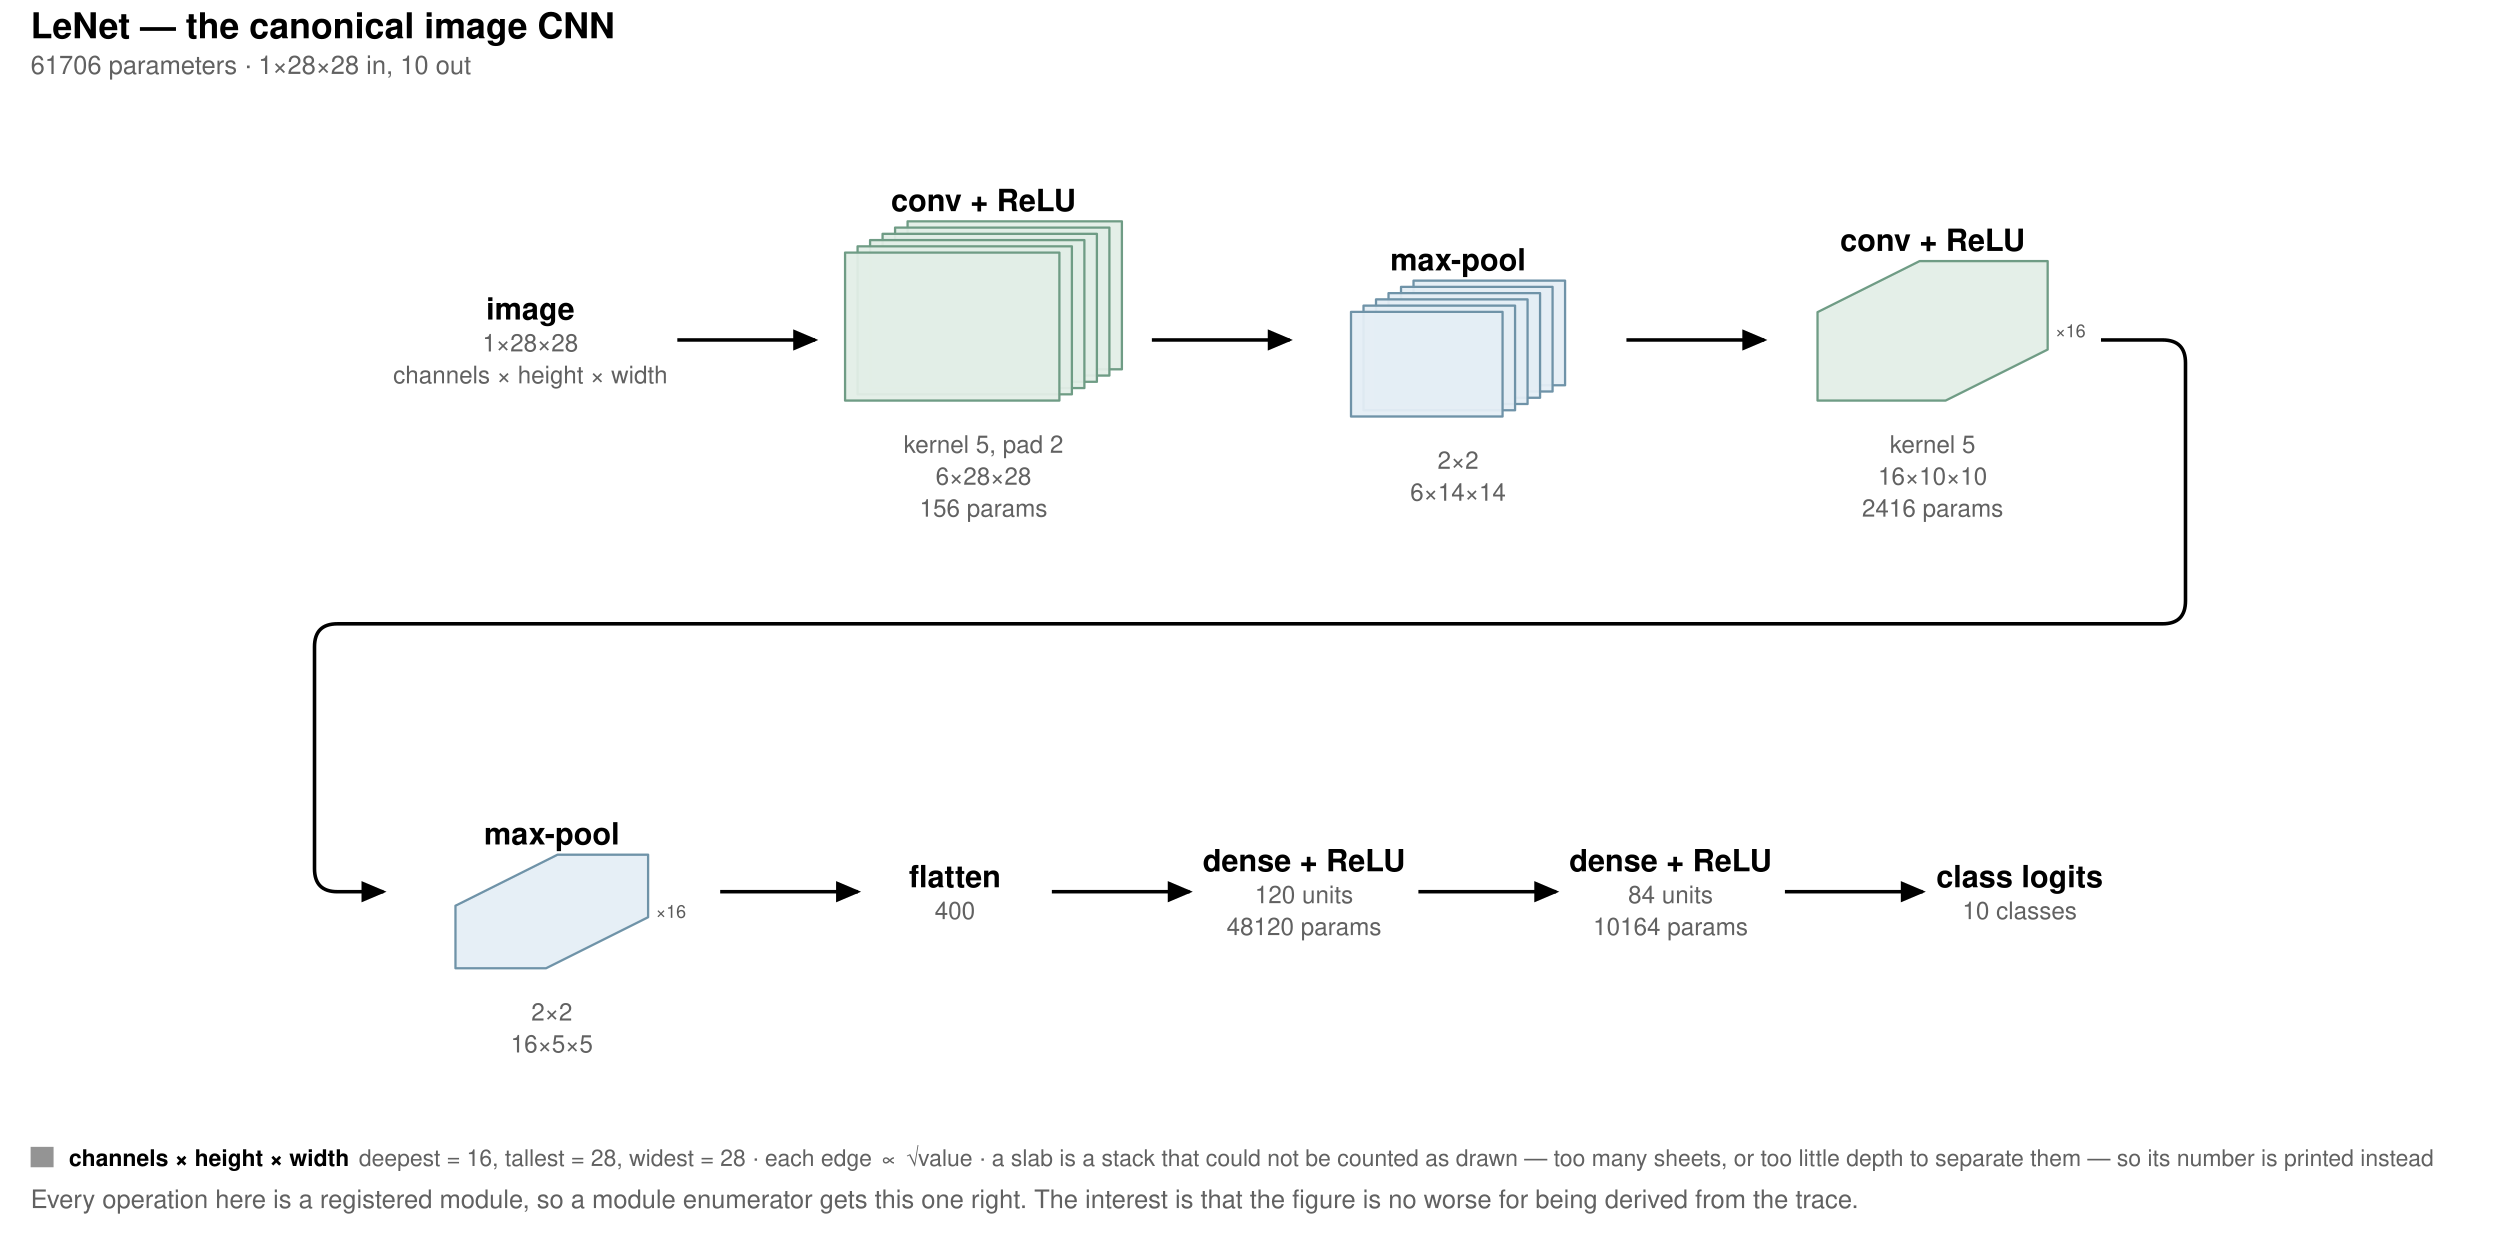
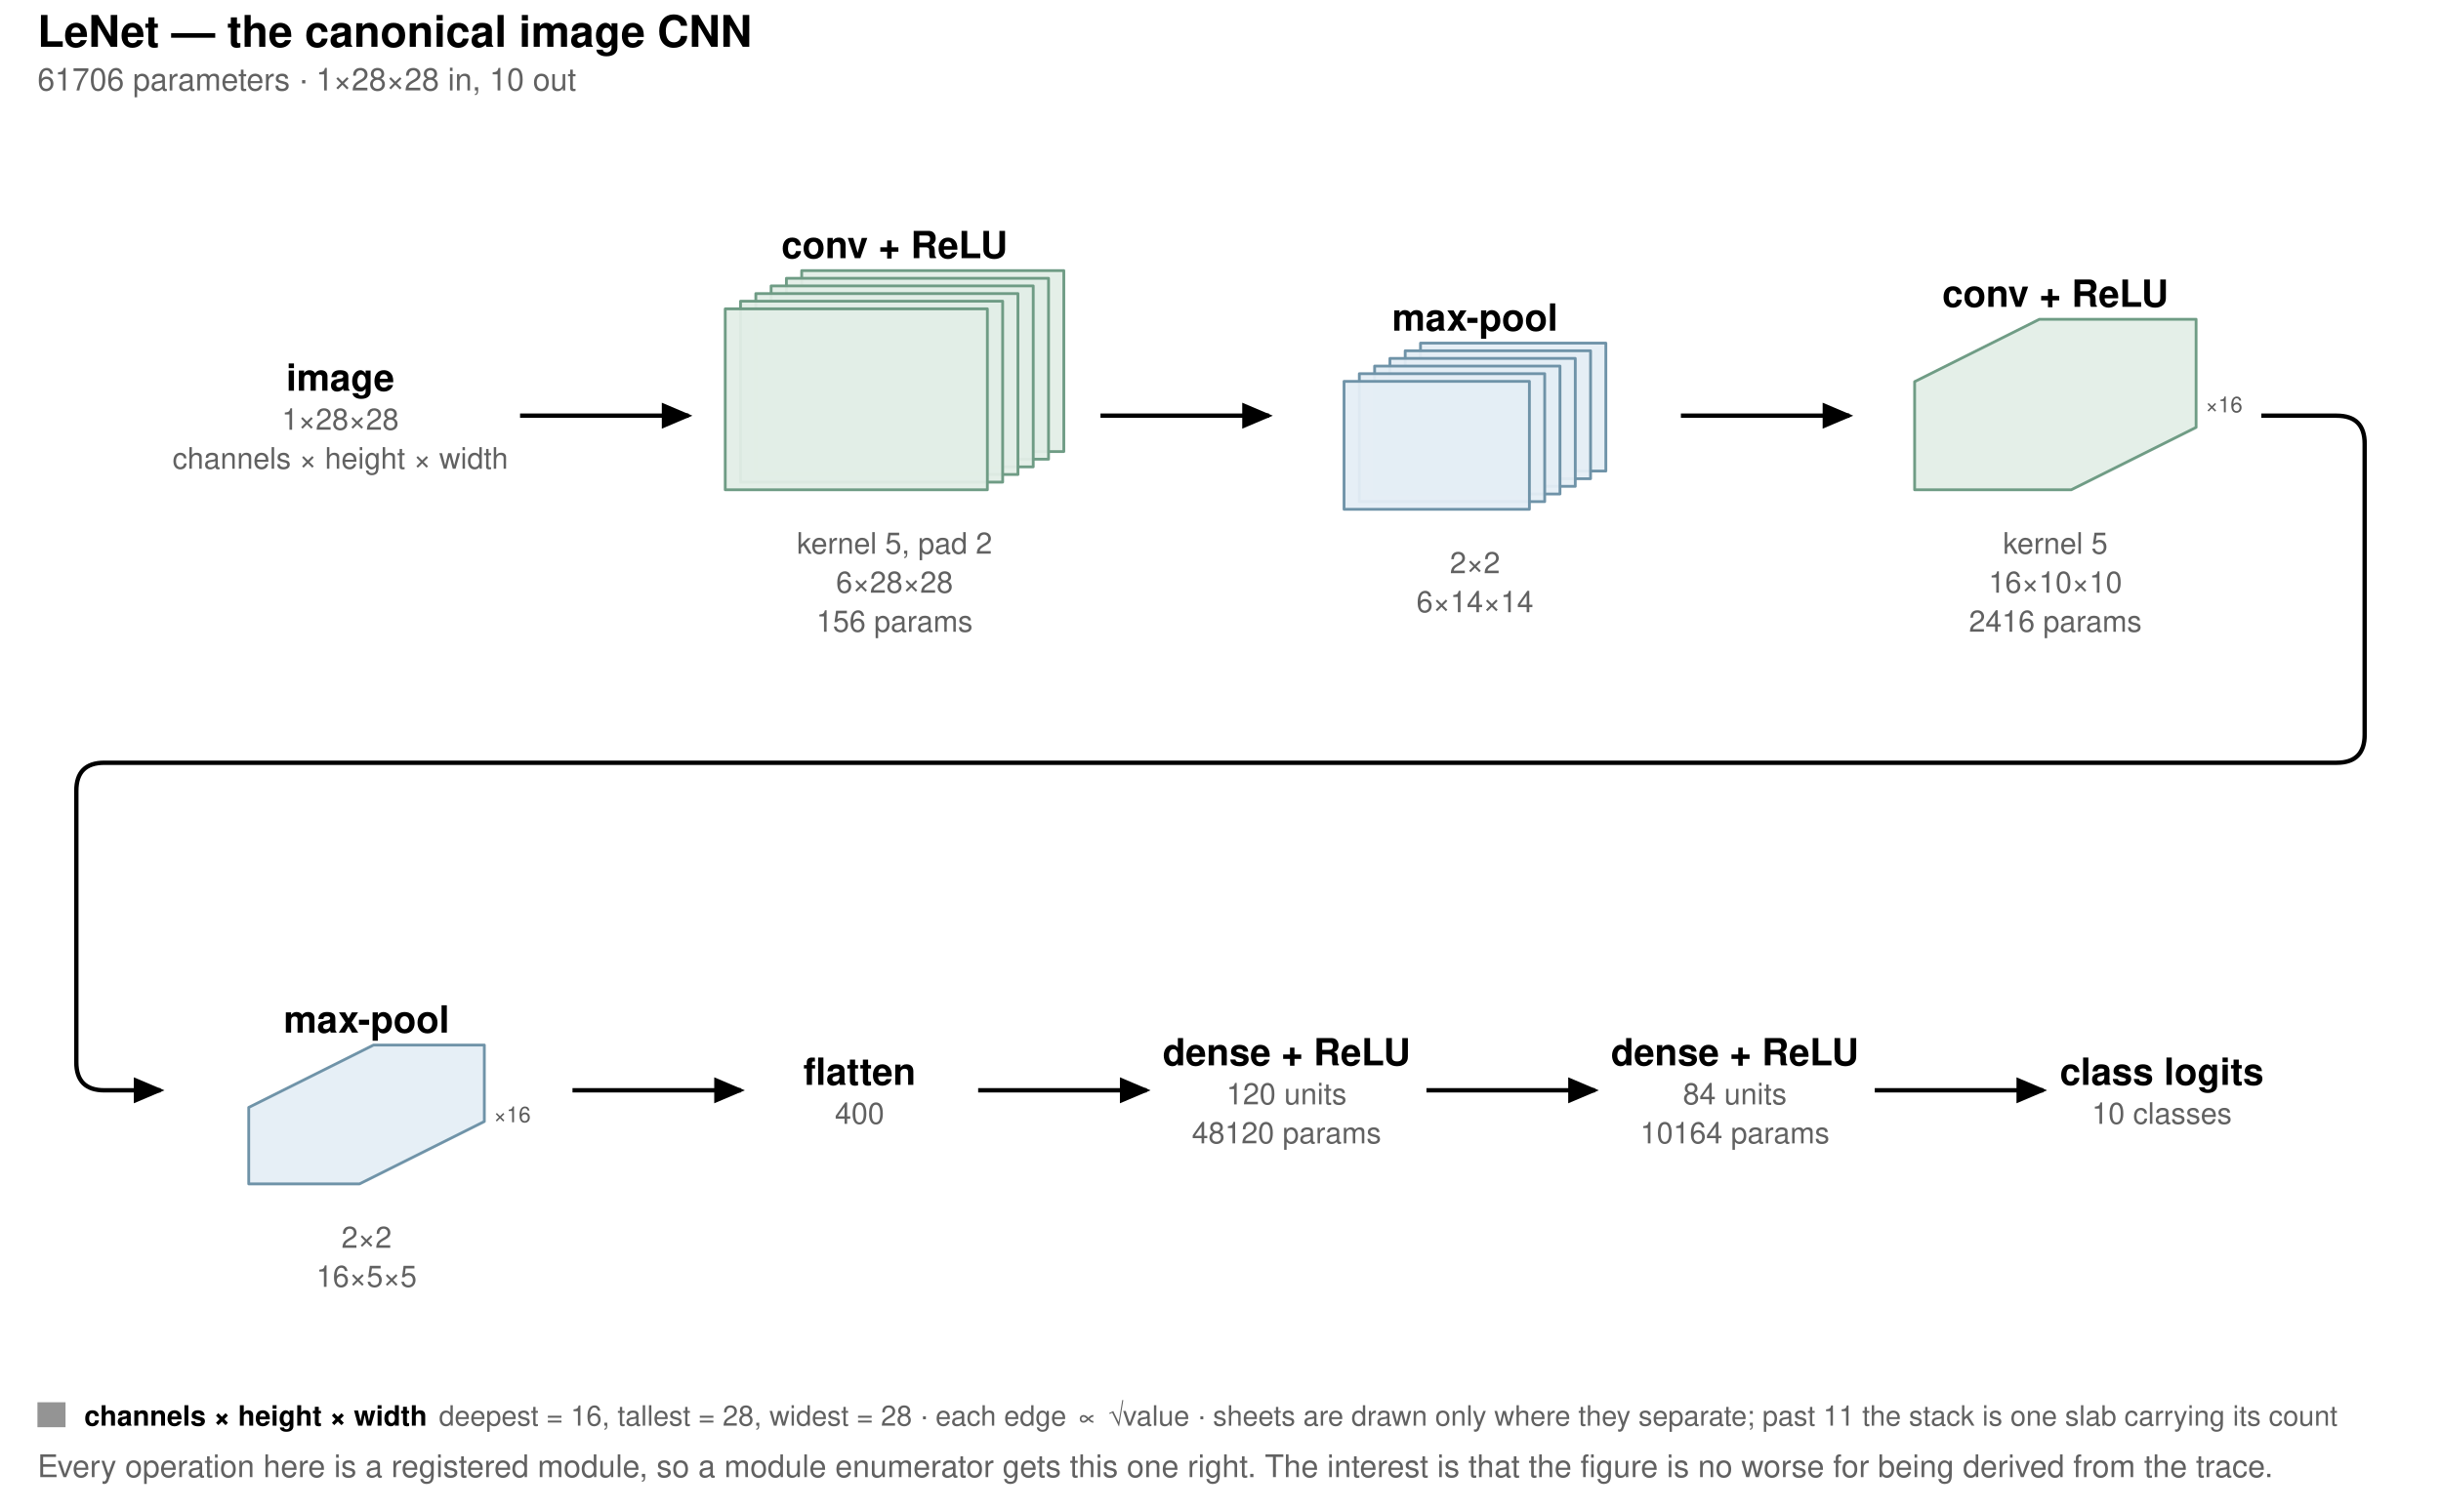
- <svg xmlns="http://www.w3.org/2000/svg" class="draughtsman" role="img" aria-label="LeNet — the canonical image CNN" viewBox="0 0 979.86 484.5" width="979.86" height="484.5">
+ <svg xmlns="http://www.w3.org/2000/svg" class="draughtsman" role="img" aria-label="LeNet — the canonical image CNN" viewBox="0 0 782.24 484.5" width="782.24" height="484.5">
  <defs>
    <marker id="ds-arrow" viewBox="0 0 8 8" refX="7" refY="4" markerWidth="7" markerHeight="7" orient="auto-start-reverse">
      <path d="M0 0.6 L8 4 L0 7.4 Z" style="fill:currentColor" />
    </marker>
  </defs>
  <text class="ds-title" x="12" y="15" style="font-family:Helvetica Neue, Helvetica, Arial, sans-serif;font-size:14px;font-weight:600;fill:currentColor">LeNet — the canonical image CNN</text>
  <text class="ds-subtitle" x="12" y="29" style="font-family:Helvetica Neue, Helvetica, Arial, sans-serif;font-size:10px;fill:currentColor;opacity:0.62">61706 parameters · 1×28×28 in, 10 out</text>
-   <g class="ds-body" transform="translate(107.27 36)">
+   <g class="ds-body" transform="translate(8.46 36)">
    <path class="ds-edge ds-edge-solid" data-from="image" data-to="conv1" d="M158.2 97.25 C185.2 97.25 185.2 97.25 212.2 97.25" style="fill:none;stroke:currentColor;stroke-width:1.4" marker-end="url(#ds-arrow)" />
    <path class="ds-edge ds-edge-solid" data-from="conv1" data-to="pool1" d="M344.2 97.25 C371.2 97.25 371.2 97.25 398.2 97.25" style="fill:none;stroke:currentColor;stroke-width:1.4" marker-end="url(#ds-arrow)" />
    <path class="ds-edge ds-edge-solid" data-from="pool1" data-to="conv2" d="M530.2 97.25 C557.2 97.25 557.2 97.25 584.2 97.25" style="fill:none;stroke:currentColor;stroke-width:1.4" marker-end="url(#ds-arrow)" />
    <path class="ds-edge ds-edge-solid" data-from="conv2" data-to="pool2" d="M716.2 97.25 L740.32 97.25 Q749.32 97.25 749.32 106.25 L749.32 199.5 Q749.32 208.5 740.32 208.5 L25 208.5 Q16 208.5 16 217.5 L16 304.5 Q16 313.5 25 313.5 L43 313.5" style="fill:none;stroke:currentColor;stroke-width:1.4" marker-end="url(#ds-arrow)" />
    <path class="ds-edge ds-edge-solid" data-from="pool2" data-to="flatten" d="M175 313.5 C202 313.5 202 313.5 229 313.5" style="fill:none;stroke:currentColor;stroke-width:1.4" marker-end="url(#ds-arrow)" />
    <path class="ds-edge ds-edge-solid" data-from="flatten" data-to="fc1" d="M305 313.5 C332 313.5 332 313.5 359 313.5" style="fill:none;stroke:currentColor;stroke-width:1.4" marker-end="url(#ds-arrow)" />
    <path class="ds-edge ds-edge-solid" data-from="fc1" data-to="fc2" d="M448.66 313.5 C475.66 313.5 475.66 313.5 502.66 313.5" style="fill:none;stroke:currentColor;stroke-width:1.4" marker-end="url(#ds-arrow)" />
    <path class="ds-edge ds-edge-solid" data-from="fc2" data-to="logits" d="M592.32 313.5 C619.32 313.5 619.32 313.5 646.32 313.5" style="fill:none;stroke:currentColor;stroke-width:1.4" marker-end="url(#ds-arrow)" />
    <g class="ds-stage ds-bare ds-kind-input" data-stage="image" data-box="43 68.25 115.2 58">
      <text x="100.6" y="89.25" text-anchor="middle" style="font-family:Helvetica Neue, Helvetica, Arial, sans-serif;font-size:12.0px;font-weight:600;fill:currentColor">image</text>
      <text x="100.6" y="101.75" text-anchor="middle" style="font-family:Helvetica Neue, Helvetica, Arial, sans-serif;font-size:9.5px;fill:currentColor;opacity:0.62">1×28×28</text>
      <text x="100.6" y="114.25" text-anchor="middle" style="font-family:Helvetica Neue, Helvetica, Arial, sans-serif;font-size:9.5px;fill:currentColor;opacity:0.62">channels × height × width</text>
    </g>
    <g class="ds-stage ds-bare ds-kind-conv" data-stage="conv1" data-box="212.2 16 132 162.5">
      <rect class="ds-sheet" x="248.45" y="50.75" width="84" height="58" style="fill:#e2eee7;fill-opacity:0.94;stroke:#6f9c85;stroke-width:0.9;stroke-linejoin:round" />
      <rect class="ds-sheet" x="243.55" y="53.2" width="84" height="58" style="fill:#e2eee7;fill-opacity:0.94;stroke:#6f9c85;stroke-width:0.9;stroke-linejoin:round" />
      <rect class="ds-sheet" x="238.65" y="55.65" width="84" height="58" style="fill:#e2eee7;fill-opacity:0.94;stroke:#6f9c85;stroke-width:0.9;stroke-linejoin:round" />
      <rect class="ds-sheet" x="233.75" y="58.1" width="84" height="58" style="fill:#e2eee7;fill-opacity:0.94;stroke:#6f9c85;stroke-width:0.9;stroke-linejoin:round" />
      <rect class="ds-sheet" x="228.85" y="60.55" width="84" height="58" style="fill:#e2eee7;fill-opacity:0.94;stroke:#6f9c85;stroke-width:0.9;stroke-linejoin:round" />
      <rect class="ds-sheet" x="223.95" y="63" width="84" height="58" style="fill:#e2eee7;fill-opacity:0.94;stroke:#6f9c85;stroke-width:0.9;stroke-linejoin:round" />
      <text x="278.2" y="46.75" text-anchor="middle" style="font-family:Helvetica Neue, Helvetica, Arial, sans-serif;font-size:12.0px;font-weight:600;fill:currentColor">conv + ReLU</text>
      <text x="278.2" y="141.5" text-anchor="middle" style="font-family:Helvetica Neue, Helvetica, Arial, sans-serif;font-size:9.5px;fill:currentColor;opacity:0.62">kernel 5, pad 2</text>
      <text x="278.2" y="154" text-anchor="middle" style="font-family:Helvetica Neue, Helvetica, Arial, sans-serif;font-size:9.5px;fill:currentColor;opacity:0.62">6×28×28</text>
      <text x="278.2" y="166.5" text-anchor="middle" style="font-family:Helvetica Neue, Helvetica, Arial, sans-serif;font-size:9.5px;fill:currentColor;opacity:0.62">156 params</text>
    </g>
    <g class="ds-stage ds-bare ds-kind-pool" data-stage="pool1" data-box="398.2 22.25 132 150">
      <rect class="ds-sheet" x="446.75" y="73.99" width="59.4" height="41.01" style="fill:#e4eef5;fill-opacity:0.94;stroke:#6f93a8;stroke-width:0.9;stroke-linejoin:round" />
      <rect class="ds-sheet" x="441.85" y="76.44" width="59.4" height="41.01" style="fill:#e4eef5;fill-opacity:0.94;stroke:#6f93a8;stroke-width:0.9;stroke-linejoin:round" />
      <rect class="ds-sheet" x="436.95" y="78.89" width="59.4" height="41.01" style="fill:#e4eef5;fill-opacity:0.94;stroke:#6f93a8;stroke-width:0.9;stroke-linejoin:round" />
      <rect class="ds-sheet" x="432.05" y="81.34" width="59.4" height="41.01" style="fill:#e4eef5;fill-opacity:0.94;stroke:#6f93a8;stroke-width:0.9;stroke-linejoin:round" />
      <rect class="ds-sheet" x="427.15" y="83.79" width="59.4" height="41.01" style="fill:#e4eef5;fill-opacity:0.94;stroke:#6f93a8;stroke-width:0.9;stroke-linejoin:round" />
      <rect class="ds-sheet" x="422.25" y="86.24" width="59.4" height="41.01" style="fill:#e4eef5;fill-opacity:0.94;stroke:#6f93a8;stroke-width:0.9;stroke-linejoin:round" />
      <text x="464.2" y="69.99" text-anchor="middle" style="font-family:Helvetica Neue, Helvetica, Arial, sans-serif;font-size:12.0px;font-weight:600;fill:currentColor">max-pool</text>
      <text x="464.2" y="147.75" text-anchor="middle" style="font-family:Helvetica Neue, Helvetica, Arial, sans-serif;font-size:9.5px;fill:currentColor;opacity:0.62">2×2</text>
      <text x="464.2" y="160.25" text-anchor="middle" style="font-family:Helvetica Neue, Helvetica, Arial, sans-serif;font-size:9.5px;fill:currentColor;opacity:0.62">6×14×14</text>
    </g>
    <g class="ds-stage ds-bare ds-kind-conv" data-stage="conv2" data-box="584.2 16 132 162.5">
      <polygon class="ds-sheet" points="605.1,86.34 645.1,66.34 695.3,66.34 695.3,101 655.3,121 605.1,121" style="fill:#e2eee7;fill-opacity:0.94;stroke:#6f9c85;stroke-width:0.9;stroke-linejoin:round" />
      <text x="698.3" y="96.17" style="font-family:Helvetica Neue, Helvetica, Arial, sans-serif;font-size:7.0px;fill:#5b5b5b">×16</text>
      <text x="650.2" y="62.34" text-anchor="middle" style="font-family:Helvetica Neue, Helvetica, Arial, sans-serif;font-size:12.0px;font-weight:600;fill:currentColor">conv + ReLU</text>
      <text x="650.2" y="141.5" text-anchor="middle" style="font-family:Helvetica Neue, Helvetica, Arial, sans-serif;font-size:9.5px;fill:currentColor;opacity:0.62">kernel 5</text>
      <text x="650.2" y="154" text-anchor="middle" style="font-family:Helvetica Neue, Helvetica, Arial, sans-serif;font-size:9.5px;fill:currentColor;opacity:0.62">16×10×10</text>
      <text x="650.2" y="166.5" text-anchor="middle" style="font-family:Helvetica Neue, Helvetica, Arial, sans-serif;font-size:9.5px;fill:currentColor;opacity:0.62">2416 params</text>
    </g>
    <g class="ds-stage ds-bare ds-kind-pool" data-stage="pool2" data-box="43 238.5 132 150">
      <polygon class="ds-sheet" points="71.25,318.99 111.25,298.99 146.75,298.99 146.75,323.5 106.75,343.5 71.25,343.5" style="fill:#e4eef5;fill-opacity:0.94;stroke:#6f93a8;stroke-width:0.9;stroke-linejoin:round" />
      <text x="149.75" y="323.75" style="font-family:Helvetica Neue, Helvetica, Arial, sans-serif;font-size:7.0px;fill:#5b5b5b">×16</text>
      <text x="109" y="294.99" text-anchor="middle" style="font-family:Helvetica Neue, Helvetica, Arial, sans-serif;font-size:12.0px;font-weight:600;fill:currentColor">max-pool</text>
      <text x="109" y="364" text-anchor="middle" style="font-family:Helvetica Neue, Helvetica, Arial, sans-serif;font-size:9.5px;fill:currentColor;opacity:0.62">2×2</text>
      <text x="109" y="376.5" text-anchor="middle" style="font-family:Helvetica Neue, Helvetica, Arial, sans-serif;font-size:9.5px;fill:currentColor;opacity:0.62">16×5×5</text>
    </g>
    <g class="ds-stage ds-bare ds-kind-op" data-stage="flatten" data-box="229 290.75 76 45.5">
      <text x="267" y="311.75" text-anchor="middle" style="font-family:Helvetica Neue, Helvetica, Arial, sans-serif;font-size:12.0px;font-weight:600;fill:currentColor">flatten</text>
      <text x="267" y="324.25" text-anchor="middle" style="font-family:Helvetica Neue, Helvetica, Arial, sans-serif;font-size:9.5px;fill:currentColor;opacity:0.62">400</text>
    </g>
    <g class="ds-stage ds-bare ds-kind-stack" data-stage="fc1" data-box="359 284.5 89.66 58">
      <text x="403.83" y="305.5" text-anchor="middle" style="font-family:Helvetica Neue, Helvetica, Arial, sans-serif;font-size:12.0px;font-weight:600;fill:currentColor">dense + ReLU</text>
      <text x="403.83" y="318" text-anchor="middle" style="font-family:Helvetica Neue, Helvetica, Arial, sans-serif;font-size:9.5px;fill:currentColor;opacity:0.62">120 units</text>
      <text x="403.83" y="330.5" text-anchor="middle" style="font-family:Helvetica Neue, Helvetica, Arial, sans-serif;font-size:9.5px;fill:currentColor;opacity:0.62">48120 params</text>
    </g>
    <g class="ds-stage ds-bare ds-kind-stack" data-stage="fc2" data-box="502.66 284.5 89.66 58">
      <text x="547.49" y="305.5" text-anchor="middle" style="font-family:Helvetica Neue, Helvetica, Arial, sans-serif;font-size:12.0px;font-weight:600;fill:currentColor">dense + ReLU</text>
      <text x="547.49" y="318" text-anchor="middle" style="font-family:Helvetica Neue, Helvetica, Arial, sans-serif;font-size:9.5px;fill:currentColor;opacity:0.62">84 units</text>
      <text x="547.49" y="330.5" text-anchor="middle" style="font-family:Helvetica Neue, Helvetica, Arial, sans-serif;font-size:9.5px;fill:currentColor;opacity:0.62">10164 params</text>
    </g>
    <g class="ds-stage ds-bare ds-kind-output" data-stage="logits" data-box="646.32 290.75 76 45.5">
      <text x="684.32" y="311.75" text-anchor="middle" style="font-family:Helvetica Neue, Helvetica, Arial, sans-serif;font-size:12.0px;font-weight:600;fill:currentColor">class logits</text>
      <text x="684.32" y="324.25" text-anchor="middle" style="font-family:Helvetica Neue, Helvetica, Arial, sans-serif;font-size:9.5px;fill:currentColor;opacity:0.62">10 classes</text>
    </g>
  </g>
  <g class="ds-legend">
    <rect class="ds-legend-glyph" x="12" y="449.5" width="9" height="8" style="fill:currentColor;fill-opacity:0.42" />
    <text class="ds-legend-label" x="27" y="457" style="font-family:Helvetica Neue, Helvetica, Arial, sans-serif;font-size:9.0px;font-weight:600;fill:currentColor">channels × height × width</text>
-     <text class="ds-legend-share" x="140.65" y="457" style="font-family:Helvetica Neue, Helvetica, Arial, sans-serif;font-size:9.0px;fill:currentColor;opacity:0.62">deepest = 16, tallest = 28, widest = 28 · each edge ∝ √value · a slab is a stack that could not be counted as drawn — too many sheets, or too little depth to separate them — so its number is printed instead</text>
+     <text class="ds-legend-share" x="140.65" y="457" style="font-family:Helvetica Neue, Helvetica, Arial, sans-serif;font-size:9.0px;fill:currentColor;opacity:0.62">deepest = 16, tallest = 28, widest = 28 · each edge ∝ √value · sheets are drawn only where they separate; past 11 the stack is one slab carrying its count</text>
  </g>
  <text class="ds-caption" x="12" y="473.5" style="font-family:Helvetica Neue, Helvetica, Arial, sans-serif;font-size:10.0px;fill:currentColor;opacity:0.62">Every operation here is a registered module, so a module enumerator gets this one right. The interest is that the figure is no worse for being derived from the trace.</text>
</svg>
